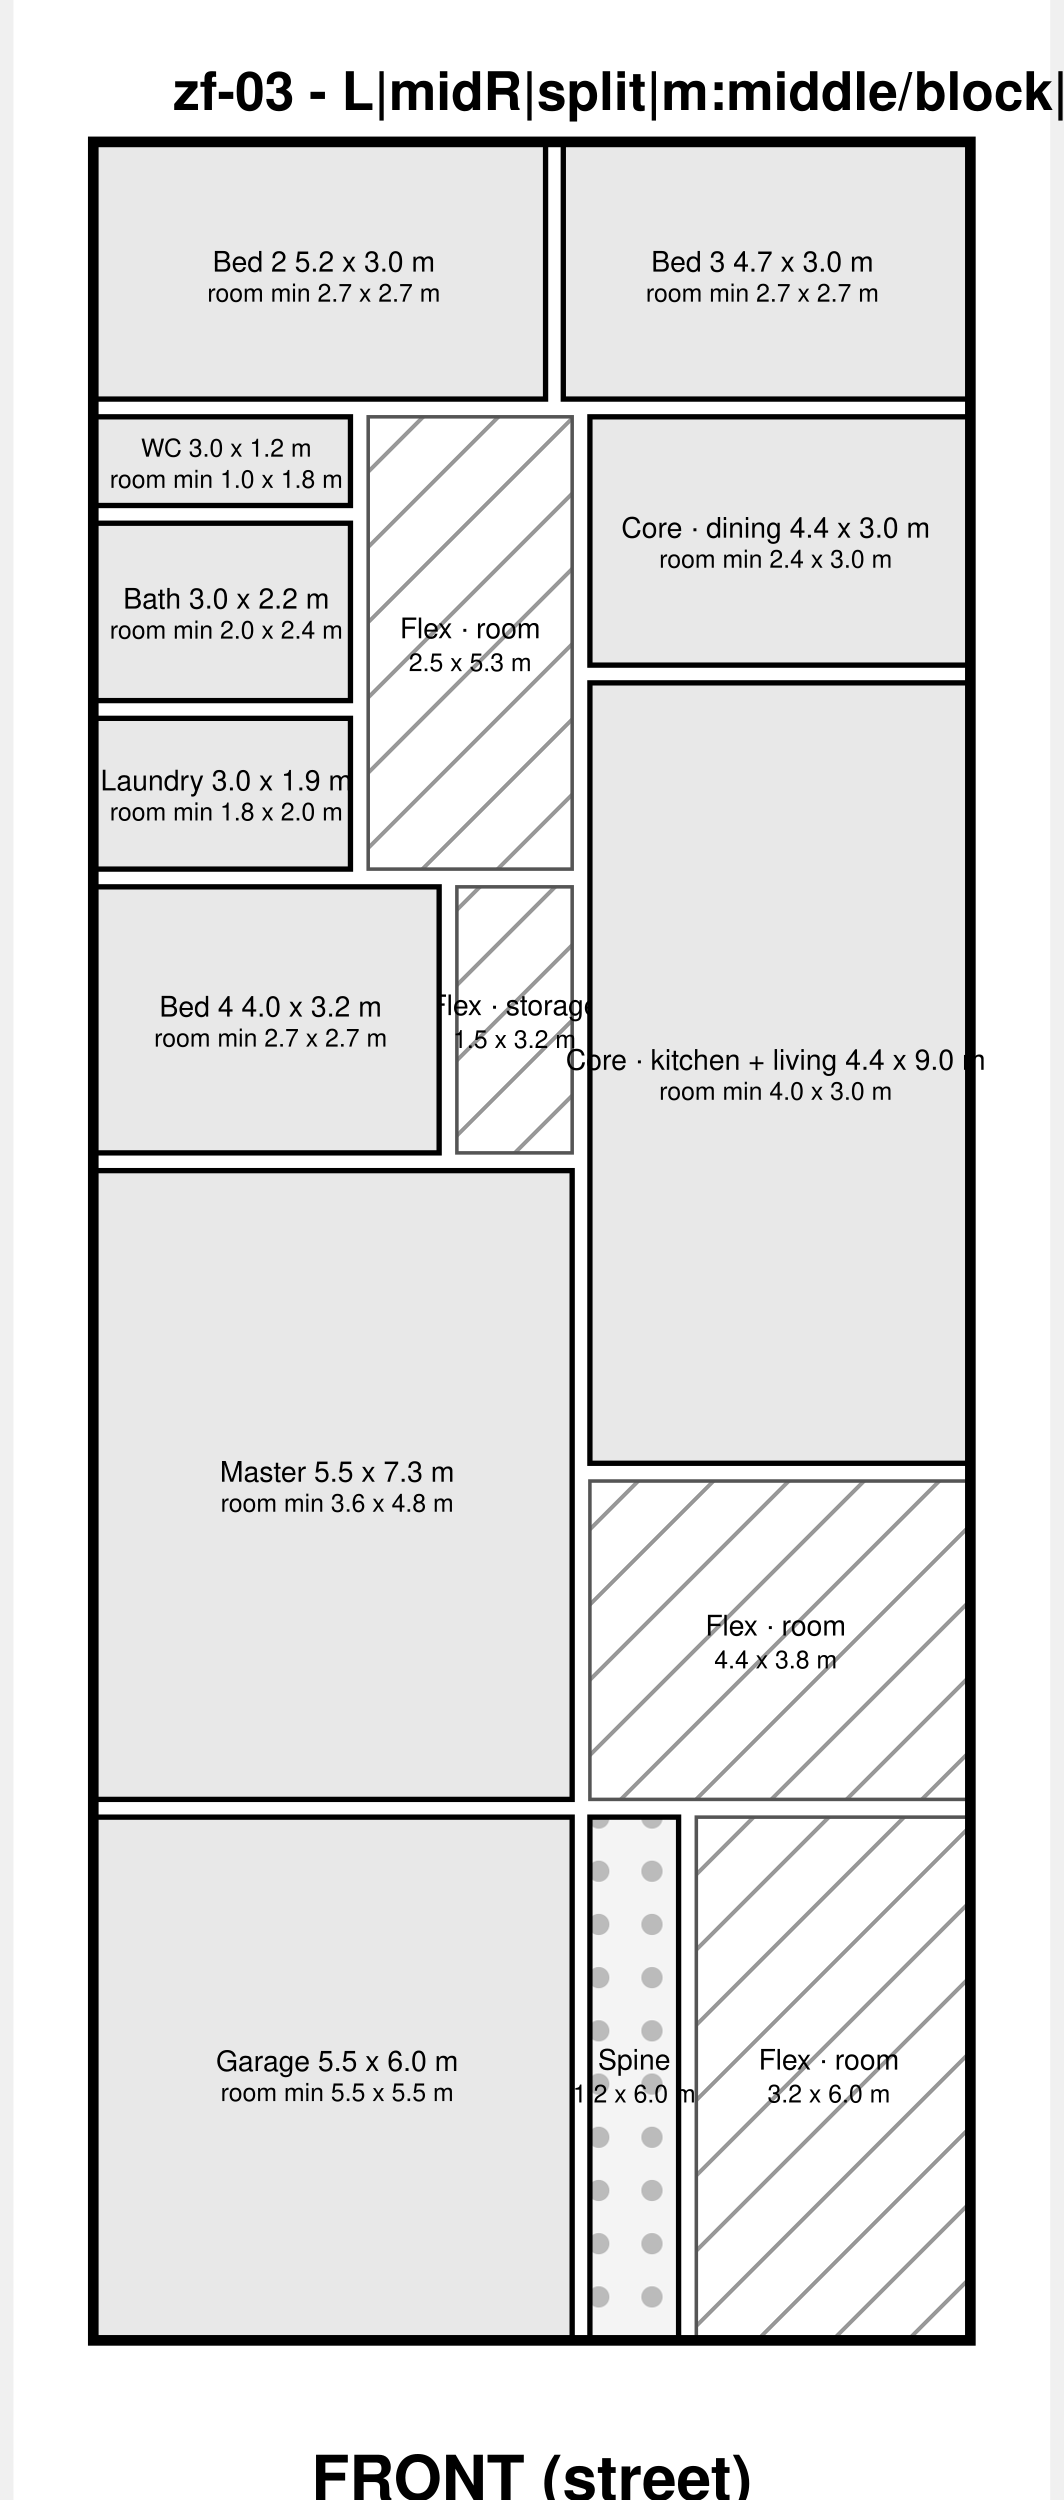
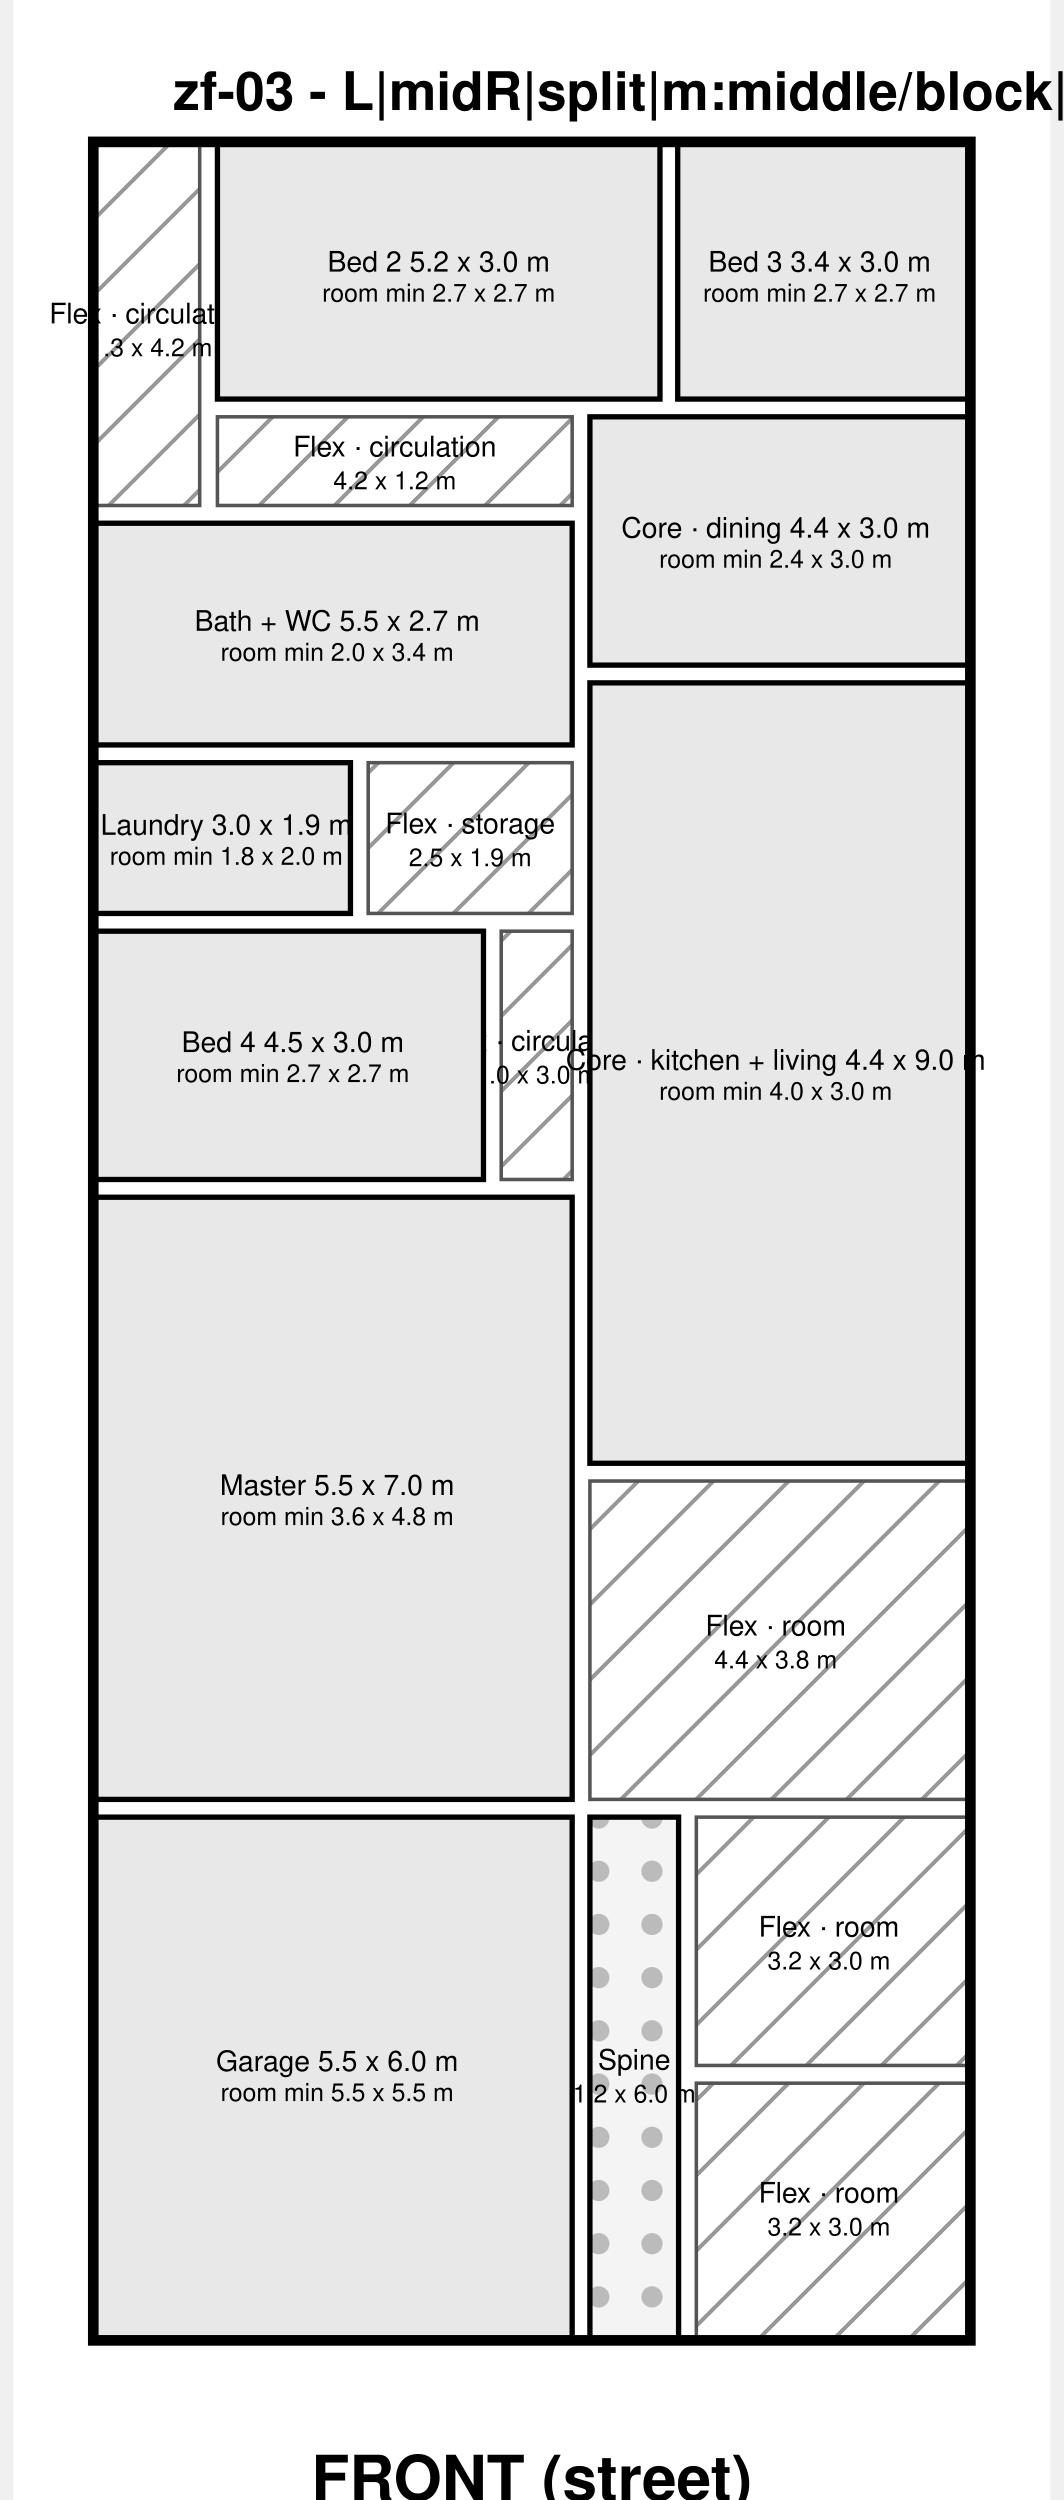
<svg xmlns="http://www.w3.org/2000/svg" width="585" height="1375" viewBox="-900 -1600 11690 28190" font-family="Helvetica, Arial, sans-serif" fill="#000">
  <defs>
    <pattern id="hatch" width="600" height="600" patternUnits="userSpaceOnUse" patternTransform="rotate(45)">
      <rect width="600" height="600" fill="#ffffff" />
      <line x1="0" y1="0" x2="0" y2="600" stroke="#999" stroke-width="90" />
    </pattern>
    <pattern id="hatch2" width="500" height="500" patternUnits="userSpaceOnUse" patternTransform="rotate(-45)">
      <rect width="500" height="500" fill="#ffffff" />
      <line x1="0" y1="0" x2="0" y2="500" stroke="#666" stroke-width="70" />
    </pattern>
    <pattern id="hatch3" width="600" height="600" patternUnits="userSpaceOnUse">
      <rect width="600" height="600" fill="#ffffff" />
      <line x1="0" y1="0" x2="0" y2="600" stroke="#aaa" stroke-width="60" />
      <line x1="0" y1="0" x2="600" y2="0" stroke="#aaa" stroke-width="60" />
    </pattern>
    <pattern id="dots" width="600" height="600" patternUnits="userSpaceOnUse">
      <rect width="600" height="600" fill="#f4f4f4" />
      <circle cx="300" cy="300" r="120" fill="#bbb" />
    </pattern>
  </defs>
  <rect x="-900" y="-1600" width="11690" height="28190" fill="#ffffff" />
-   <text x="900" y="-360" font-size="600" font-weight="bold">zf-03 - L|midR|split|m:middle/block|wet:split|rr:FBFB|nofw|v0</text>
+   <text x="900" y="-360" font-size="600" font-weight="bold">zf-03 - L|midR|split|m:middle/block|wet:block|rr:FBB|nofw|v2</text>
  <g>
-     <rect x="3100" y="3100" width="2300" height="5100" fill="url(#hatch)" stroke="#555" stroke-width="40" />
-     <text x="4250" y="5490" font-size="320" text-anchor="middle" dominant-baseline="middle">Flex · room</text>
-     <text x="4250" y="5874" font-size="280" text-anchor="middle" dominant-baseline="middle">2.5 x 5.3 m</text>
+     <rect x="0" y="0" width="1200" height="4100" fill="url(#hatch)" stroke="#555" stroke-width="40" />
+     <text x="650" y="1940" font-size="320" text-anchor="middle" dominant-baseline="middle">Flex · circulation</text>
+     <text x="650" y="2324" font-size="280" text-anchor="middle" dominant-baseline="middle">1.3 x 4.2 m</text>
  </g>
  <g>
-     <rect x="4100" y="8400" width="1300" height="3000" fill="url(#hatch)" stroke="#555" stroke-width="40" />
-     <text x="4750" y="9740" font-size="320" text-anchor="middle" dominant-baseline="middle">Flex · storage</text>
-     <text x="4750" y="10124" font-size="280" text-anchor="middle" dominant-baseline="middle">1.5 x 3.2 m</text>
+     <rect x="1400" y="3100" width="4000" height="1000" fill="url(#hatch)" stroke="#555" stroke-width="40" />
+     <text x="3400" y="3440" font-size="320" text-anchor="middle" dominant-baseline="middle">Flex · circulation</text>
+     <text x="3400" y="3824" font-size="280" text-anchor="middle" dominant-baseline="middle">4.2 x 1.2 m</text>
+   </g>
+   <g>
+     <rect x="3100" y="7000" width="2300" height="1700" fill="url(#hatch)" stroke="#555" stroke-width="40" />
+     <text x="4250" y="7690" font-size="320" text-anchor="middle" dominant-baseline="middle">Flex · storage</text>
+     <text x="4250" y="8074" font-size="280" text-anchor="middle" dominant-baseline="middle">2.5 x 1.9 m</text>
+   </g>
+   <g>
+     <rect x="4600" y="8900" width="800" height="2800" fill="url(#hatch)" stroke="#555" stroke-width="40" />
+     <text x="5000" y="10140" font-size="320" text-anchor="middle" dominant-baseline="middle">Flex · circulation</text>
+     <text x="5000" y="10524" font-size="280" text-anchor="middle" dominant-baseline="middle">1.0 x 3.0 m</text>
  </g>
  <g>
    <rect x="5600" y="15100" width="4290" height="3590" fill="url(#hatch)" stroke="#555" stroke-width="40" />
    <text x="7695" y="16735" font-size="320" text-anchor="middle" dominant-baseline="middle">Flex · room</text>
    <text x="7695" y="17119" font-size="280" text-anchor="middle" dominant-baseline="middle">4.4 x 3.8 m</text>
  </g>
  <g>
-     <rect x="6800" y="18890" width="3090" height="5900" fill="url(#hatch)" stroke="#555" stroke-width="40" />
-     <text x="8295" y="21630" font-size="320" text-anchor="middle" dominant-baseline="middle">Flex · room</text>
-     <text x="8295" y="22014" font-size="280" text-anchor="middle" dominant-baseline="middle">3.2 x 6.0 m</text>
+     <rect x="6800" y="18890" width="3090" height="2800" fill="url(#hatch)" stroke="#555" stroke-width="40" />
+     <text x="8295" y="20130" font-size="320" text-anchor="middle" dominant-baseline="middle">Flex · room</text>
+     <text x="8295" y="20514" font-size="280" text-anchor="middle" dominant-baseline="middle">3.2 x 3.0 m</text>
  </g>
  <g>
-     <rect x="0" y="0" width="5100" height="2900" fill="#e8e8e8" stroke="#000" stroke-width="60" />
-     <text x="2600" y="1356" font-size="320" text-anchor="middle" dominant-baseline="middle">Bed 2 5.2 x 3.0 m</text>
-     <text x="2600" y="1708" font-size="280" text-anchor="middle" dominant-baseline="middle">room min 2.7 x 2.7 m</text>
+     <rect x="6800" y="21890" width="3090" height="2900" fill="url(#hatch)" stroke="#555" stroke-width="40" />
+     <text x="8295" y="23130" font-size="320" text-anchor="middle" dominant-baseline="middle">Flex · room</text>
+     <text x="8295" y="23514" font-size="280" text-anchor="middle" dominant-baseline="middle">3.2 x 3.0 m</text>
  </g>
  <g>
-     <rect x="5300" y="0" width="4590" height="2900" fill="#e8e8e8" stroke="#000" stroke-width="60" />
-     <text x="7545" y="1356" font-size="320" text-anchor="middle" dominant-baseline="middle">Bed 3 4.7 x 3.0 m</text>
-     <text x="7545" y="1708" font-size="280" text-anchor="middle" dominant-baseline="middle">room min 2.7 x 2.7 m</text>
+     <rect x="1400" y="0" width="4990" height="2900" fill="#e8e8e8" stroke="#000" stroke-width="60" />
+     <text x="3895" y="1356" font-size="320" text-anchor="middle" dominant-baseline="middle">Bed 2 5.2 x 3.0 m</text>
+     <text x="3895" y="1708" font-size="280" text-anchor="middle" dominant-baseline="middle">room min 2.7 x 2.7 m</text>
  </g>
  <g>
-     <rect x="0" y="3100" width="2900" height="1000" fill="#e8e8e8" stroke="#000" stroke-width="60" />
-     <text x="1500" y="3456" font-size="280" text-anchor="middle" dominant-baseline="middle">WC 3.0 x 1.2 m</text>
-     <text x="1500" y="3808" font-size="280" text-anchor="middle" dominant-baseline="middle">room min 1.0 x 1.8 m</text>
+     <rect x="6590" y="0" width="3300" height="2900" fill="#e8e8e8" stroke="#000" stroke-width="60" />
+     <text x="8190" y="1356" font-size="320" text-anchor="middle" dominant-baseline="middle">Bed 3 3.4 x 3.0 m</text>
+     <text x="8190" y="1708" font-size="280" text-anchor="middle" dominant-baseline="middle">room min 2.7 x 2.7 m</text>
  </g>
  <g>
-     <rect x="0" y="4300" width="2900" height="2000" fill="#e8e8e8" stroke="#000" stroke-width="60" />
-     <text x="1500" y="5156" font-size="320" text-anchor="middle" dominant-baseline="middle">Bath 3.0 x 2.2 m</text>
-     <text x="1500" y="5508" font-size="280" text-anchor="middle" dominant-baseline="middle">room min 2.0 x 2.4 m</text>
+     <rect x="0" y="4300" width="5400" height="2500" fill="#e8e8e8" stroke="#000" stroke-width="60" />
+     <text x="2750" y="5406" font-size="320" text-anchor="middle" dominant-baseline="middle">Bath + WC 5.5 x 2.7 m</text>
+     <text x="2750" y="5758" font-size="280" text-anchor="middle" dominant-baseline="middle">room min 2.0 x 3.4 m</text>
  </g>
  <g>
-     <rect x="0" y="6500" width="2900" height="1700" fill="#e8e8e8" stroke="#000" stroke-width="60" />
-     <text x="1500" y="7206" font-size="320" text-anchor="middle" dominant-baseline="middle">Laundry 3.0 x 1.9 m</text>
-     <text x="1500" y="7558" font-size="280" text-anchor="middle" dominant-baseline="middle">room min 1.8 x 2.0 m</text>
+     <rect x="0" y="7000" width="2900" height="1700" fill="#e8e8e8" stroke="#000" stroke-width="60" />
+     <text x="1500" y="7706" font-size="320" text-anchor="middle" dominant-baseline="middle">Laundry 3.0 x 1.9 m</text>
+     <text x="1500" y="8058" font-size="280" text-anchor="middle" dominant-baseline="middle">room min 1.8 x 2.0 m</text>
  </g>
  <g>
-     <rect x="0" y="8400" width="3900" height="3000" fill="#e8e8e8" stroke="#000" stroke-width="60" />
-     <text x="2000" y="9756" font-size="320" text-anchor="middle" dominant-baseline="middle">Bed 4 4.0 x 3.2 m</text>
-     <text x="2000" y="10108" font-size="280" text-anchor="middle" dominant-baseline="middle">room min 2.7 x 2.7 m</text>
+     <rect x="0" y="8900" width="4400" height="2800" fill="#e8e8e8" stroke="#000" stroke-width="60" />
+     <text x="2250" y="10156" font-size="320" text-anchor="middle" dominant-baseline="middle">Bed 4 4.5 x 3.0 m</text>
+     <text x="2250" y="10508" font-size="280" text-anchor="middle" dominant-baseline="middle">room min 2.7 x 2.7 m</text>
  </g>
  <g>
-     <rect x="0" y="11600" width="5400" height="7090" fill="#e8e8e8" stroke="#000" stroke-width="60" />
-     <text x="2750" y="15001" font-size="320" text-anchor="middle" dominant-baseline="middle">Master 5.5 x 7.3 m</text>
-     <text x="2750" y="15353" font-size="280" text-anchor="middle" dominant-baseline="middle">room min 3.6 x 4.8 m</text>
+     <rect x="0" y="11900" width="5400" height="6790" fill="#e8e8e8" stroke="#000" stroke-width="60" />
+     <text x="2750" y="15151" font-size="320" text-anchor="middle" dominant-baseline="middle">Master 5.5 x 7.0 m</text>
+     <text x="2750" y="15503" font-size="280" text-anchor="middle" dominant-baseline="middle">room min 3.6 x 4.8 m</text>
  </g>
  <g>
    <rect x="0" y="18890" width="5400" height="5900" fill="#e8e8e8" stroke="#000" stroke-width="60" />
    <text x="2750" y="21646" font-size="320" text-anchor="middle" dominant-baseline="middle">Garage 5.5 x 6.0 m</text>
    <text x="2750" y="21998" font-size="280" text-anchor="middle" dominant-baseline="middle">room min 5.5 x 5.5 m</text>
  </g>
  <g>
    <rect x="5600" y="3100" width="4290" height="2800" fill="#e8e8e8" stroke="#000" stroke-width="60" />
    <text x="7695" y="4356" font-size="320" text-anchor="middle" dominant-baseline="middle">Core · dining 4.4 x 3.0 m</text>
    <text x="7695" y="4708" font-size="280" text-anchor="middle" dominant-baseline="middle">room min 2.4 x 3.0 m</text>
  </g>
  <g>
    <rect x="5600" y="6100" width="4290" height="8800" fill="#e8e8e8" stroke="#000" stroke-width="60" />
    <text x="7695" y="10356" font-size="320" text-anchor="middle" dominant-baseline="middle">Core · kitchen + living 4.4 x 9.0 m</text>
    <text x="7695" y="10708" font-size="280" text-anchor="middle" dominant-baseline="middle">room min 4.0 x 3.0 m</text>
  </g>
  <g>
    <rect x="5600" y="18890" width="1000" height="5900" fill="url(#dots)" stroke="#000" stroke-width="60" />
    <text x="6100" y="21630" font-size="320" text-anchor="middle" dominant-baseline="middle">Spine</text>
    <text x="6100" y="22014" font-size="280" text-anchor="middle" dominant-baseline="middle">1.2 x 6.0 m</text>
  </g>
  <rect x="0" y="0" width="9890" height="24790" fill="none" stroke="#000" stroke-width="120" />
  <text x="4945" y="26590" font-size="700" text-anchor="middle" font-weight="bold">FRONT (street)</text>
</svg>
